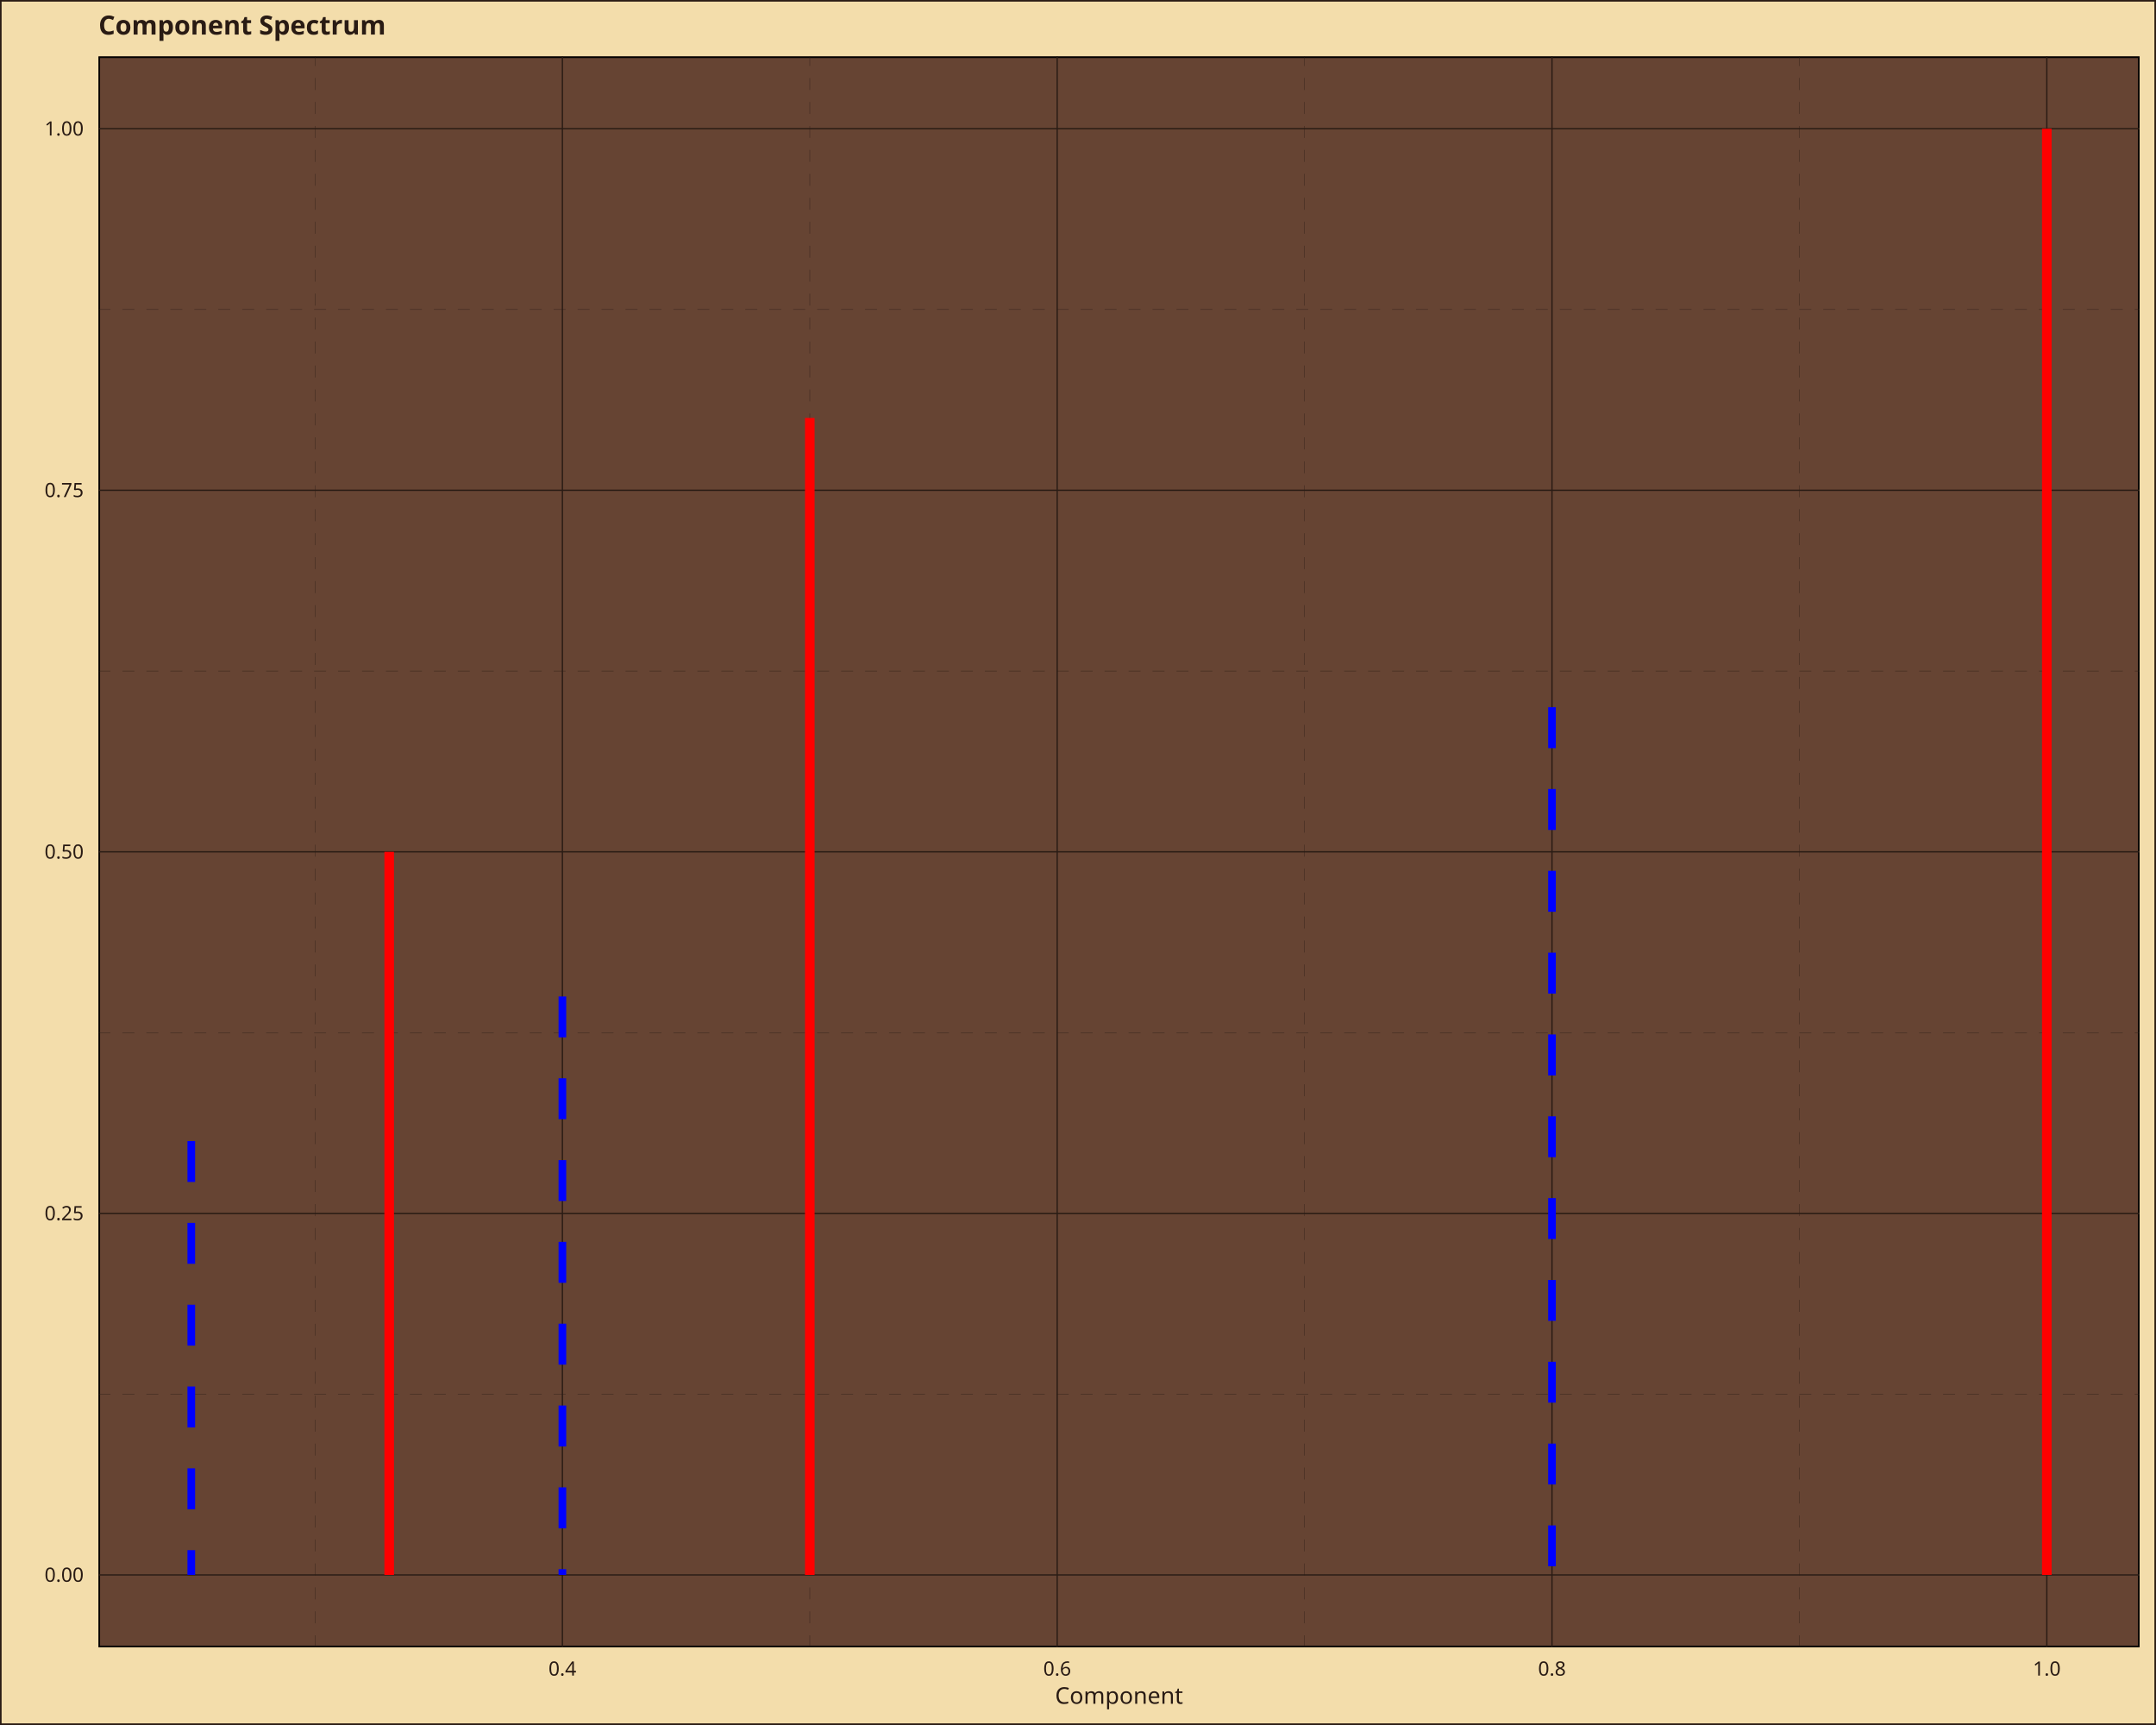
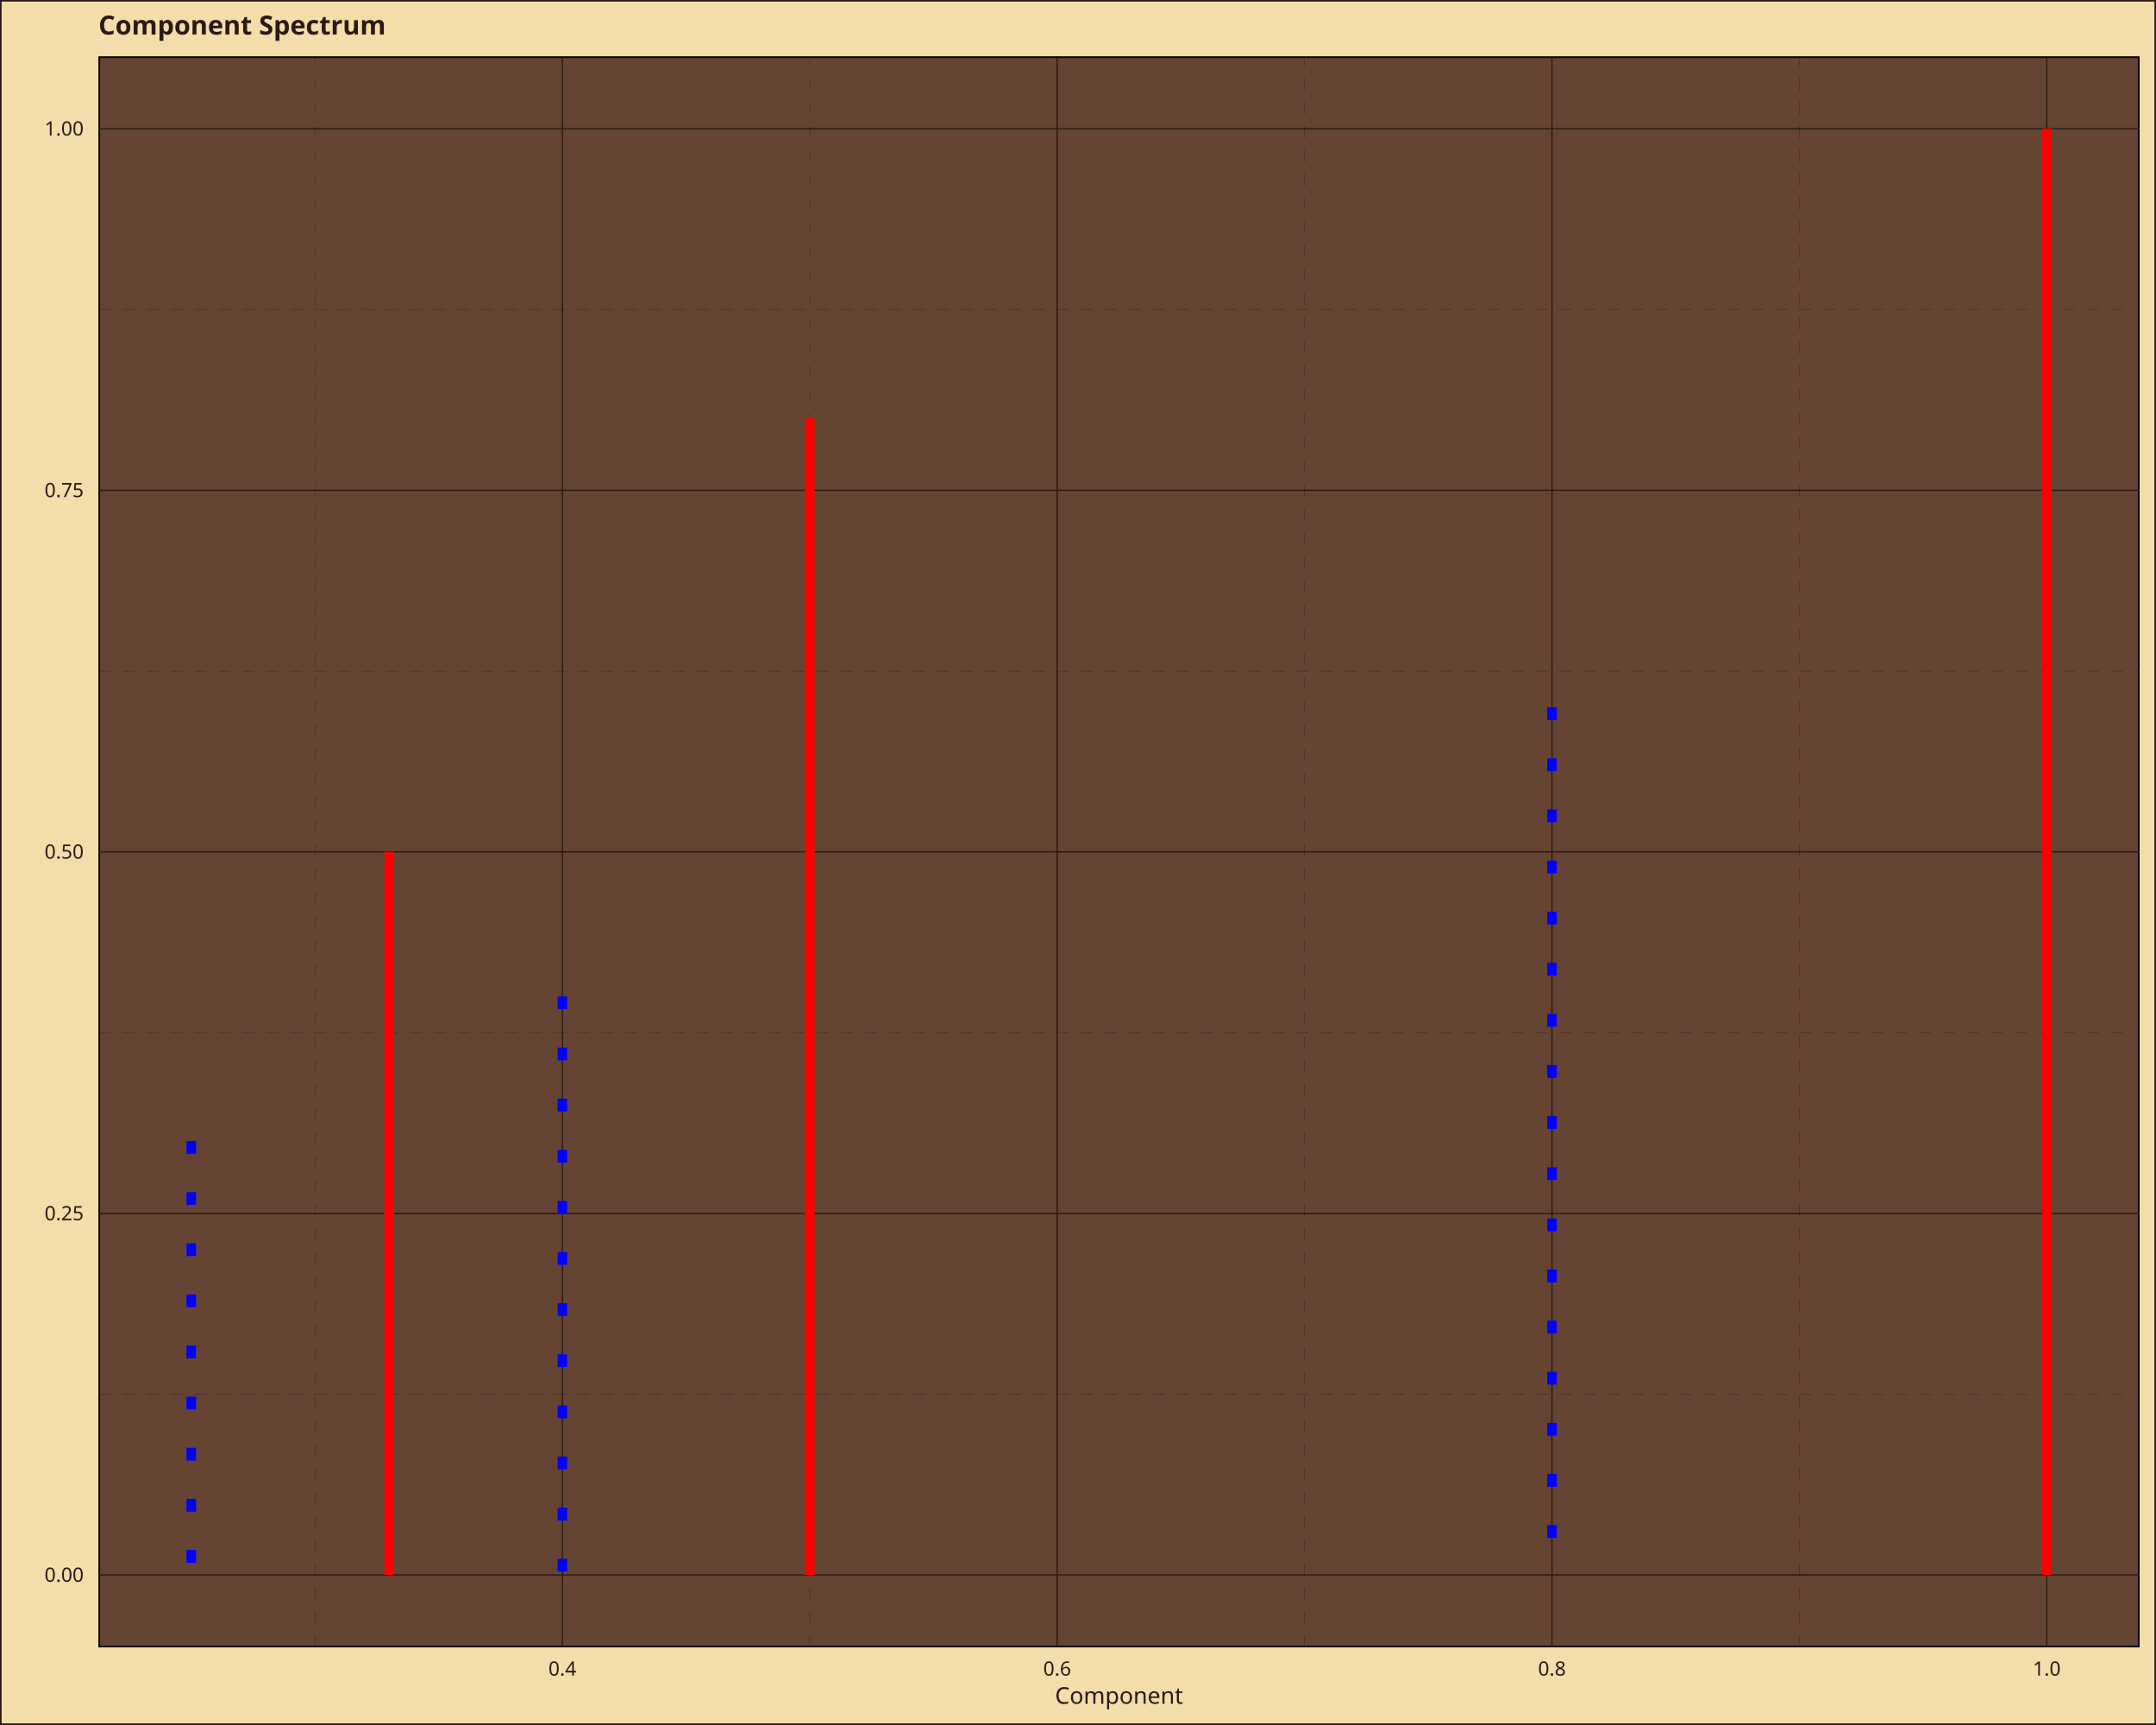
<svg xmlns="http://www.w3.org/2000/svg" class="svglite" data-engine-version="2.0" width="720.00pt" height="576.00pt" viewBox="0 0 720.00 576.00">
  <defs>
    <style type="text/css">
    .svglite line, .svglite polyline, .svglite polygon, .svglite path, .svglite rect, .svglite circle {
      fill: none;
      stroke: #000000;
      stroke-linecap: round;
      stroke-linejoin: round;
      stroke-miterlimit: 10.00;
    }
  </style>
  </defs>
  <rect width="100%" height="100%" style="stroke: none; fill: #FFFFFF;" />
  <defs>
    <clipPath id="cpMC4wMHw3MjAuMDB8MC4wMHw1NzYuMDA=">
      <rect x="0.00" y="0.00" width="720.00" height="576.00" />
    </clipPath>
  </defs>
  <g clip-path="url(#cpMC4wMHw3MjAuMDB8MC4wMHw1NzYuMDA=)">
    <rect x="0" y="0.00" width="720.00" height="576.00" style="stroke-width: 1.07; stroke: #291B14; fill: #F3DDAB;" />
  </g>
  <defs>
    <clipPath id="cpMzIuODl8NzE0LjUyfDE4Ljg0fDU1MC4wNA==">
      <rect x="32.89" y="18.84" width="681.63" height="531.20" />
    </clipPath>
  </defs>
  <g clip-path="url(#cpMzIuODl8NzE0LjUyfDE4Ljg0fDU1MC4wNA==)">
    <rect x="32.89" y="18.84" width="681.63" height="531.20" style="stroke-width: 1.07; fill: #664433;" />
    <polyline points="32.89,465.53 714.52,465.53 " style="stroke-width: 0.11; stroke: #291B14; stroke-dasharray: 4.00,4.00; stroke-linecap: butt;" />
    <polyline points="32.89,344.80 714.52,344.80 " style="stroke-width: 0.11; stroke: #291B14; stroke-dasharray: 4.00,4.00; stroke-linecap: butt;" />
    <polyline points="32.89,224.08 714.52,224.08 " style="stroke-width: 0.11; stroke: #291B14; stroke-dasharray: 4.00,4.00; stroke-linecap: butt;" />
    <polyline points="32.89,103.35 714.52,103.35 " style="stroke-width: 0.11; stroke: #291B14; stroke-dasharray: 4.00,4.00; stroke-linecap: butt;" />
    <polyline points="105.19,550.04 105.19,18.84 " style="stroke-width: 0.11; stroke: #291B14; stroke-dasharray: 4.00,4.00; stroke-linecap: butt;" />
    <polyline points="270.43,550.04 270.43,18.84 " style="stroke-width: 0.11; stroke: #291B14; stroke-dasharray: 4.00,4.00; stroke-linecap: butt;" />
    <polyline points="435.67,550.04 435.67,18.84 " style="stroke-width: 0.11; stroke: #291B14; stroke-dasharray: 4.00,4.00; stroke-linecap: butt;" />
    <polyline points="600.92,550.04 600.92,18.84 " style="stroke-width: 0.11; stroke: #291B14; stroke-dasharray: 4.00,4.00; stroke-linecap: butt;" />
    <polyline points="32.89,525.89 714.52,525.89 " style="stroke-width: 0.43; stroke: #291B14; stroke-linecap: butt;" />
    <polyline points="32.89,405.17 714.52,405.17 " style="stroke-width: 0.43; stroke: #291B14; stroke-linecap: butt;" />
    <polyline points="32.89,284.44 714.52,284.44 " style="stroke-width: 0.43; stroke: #291B14; stroke-linecap: butt;" />
    <polyline points="32.89,163.71 714.52,163.71 " style="stroke-width: 0.43; stroke: #291B14; stroke-linecap: butt;" />
    <polyline points="32.89,42.99 714.52,42.99 " style="stroke-width: 0.43; stroke: #291B14; stroke-linecap: butt;" />
    <polyline points="187.81,550.04 187.81,18.84 " style="stroke-width: 0.43; stroke: #291B14; stroke-linecap: butt;" />
    <polyline points="353.05,550.04 353.05,18.84 " style="stroke-width: 0.43; stroke: #291B14; stroke-linecap: butt;" />
    <polyline points="518.29,550.04 518.29,18.84 " style="stroke-width: 0.43; stroke: #291B14; stroke-linecap: butt;" />
    <polyline points="683.54,550.04 683.54,18.84 " style="stroke-width: 0.43; stroke: #291B14; stroke-linecap: butt;" />
    <line x1="129.97" y1="284.44" x2="129.97" y2="525.89" style="stroke-width: 3.20; stroke: #FF0000; stroke-linecap: butt;" />
    <line x1="270.43" y1="139.57" x2="270.43" y2="525.89" style="stroke-width: 3.20; stroke: #FF0000; stroke-linecap: butt;" />
    <line x1="683.54" y1="42.99" x2="683.54" y2="525.89" style="stroke-width: 3.20; stroke: #FF0000; stroke-linecap: butt;" />
-     <line x1="63.88" y1="381.02" x2="63.88" y2="525.89" style="stroke-width: 2.56; stroke: #0000FF; stroke-dasharray: 13.66,13.66; stroke-linecap: butt;" />
-     <line x1="187.81" y1="332.73" x2="187.81" y2="525.89" style="stroke-width: 2.56; stroke: #0000FF; stroke-dasharray: 13.66,13.66; stroke-linecap: butt;" />
-     <line x1="518.29" y1="236.15" x2="518.29" y2="525.89" style="stroke-width: 2.56; stroke: #0000FF; stroke-dasharray: 13.66,13.66; stroke-linecap: butt;" />
+     <line x1="63.88" y1="381.02" x2="63.88" y2="525.89" style="stroke-width: 3.20; stroke: #0000FF; stroke-dasharray: 4.27,12.80; stroke-linecap: butt;" />
+     <line x1="187.81" y1="332.73" x2="187.81" y2="525.89" style="stroke-width: 3.20; stroke: #0000FF; stroke-dasharray: 4.27,12.80; stroke-linecap: butt;" />
+     <line x1="518.29" y1="236.15" x2="518.29" y2="525.89" style="stroke-width: 3.20; stroke: #0000FF; stroke-dasharray: 4.27,12.80; stroke-linecap: butt;" />
  </g>
  <g clip-path="url(#cpMC4wMHw3MjAuMDB8MC4wMHw1NzYuMDA=)">
    <text x="27.96" y="528.17" text-anchor="end" style="font-size: 6.60px; fill: #291B14; font-family: sans;" textLength="12.85px" lengthAdjust="spacingAndGlyphs">0.00</text>
    <text x="27.96" y="407.44" text-anchor="end" style="font-size: 6.60px; fill: #291B14; font-family: sans;" textLength="12.85px" lengthAdjust="spacingAndGlyphs">0.25</text>
    <text x="27.96" y="286.71" text-anchor="end" style="font-size: 6.60px; fill: #291B14; font-family: sans;" textLength="12.85px" lengthAdjust="spacingAndGlyphs">0.50</text>
    <text x="27.96" y="165.99" text-anchor="end" style="font-size: 6.60px; fill: #291B14; font-family: sans;" textLength="12.85px" lengthAdjust="spacingAndGlyphs">0.75</text>
    <text x="27.96" y="45.26" text-anchor="end" style="font-size: 6.60px; fill: #291B14; font-family: sans;" textLength="12.85px" lengthAdjust="spacingAndGlyphs">1.00</text>
    <text x="187.81" y="559.51" text-anchor="middle" style="font-size: 6.60px; fill: #291B14; font-family: sans;" textLength="9.18px" lengthAdjust="spacingAndGlyphs">0.4</text>
    <text x="353.05" y="559.51" text-anchor="middle" style="font-size: 6.60px; fill: #291B14; font-family: sans;" textLength="9.18px" lengthAdjust="spacingAndGlyphs">0.6</text>
    <text x="518.29" y="559.51" text-anchor="middle" style="font-size: 6.60px; fill: #291B14; font-family: sans;" textLength="9.18px" lengthAdjust="spacingAndGlyphs">0.8</text>
    <text x="683.54" y="559.51" text-anchor="middle" style="font-size: 6.60px; fill: #291B14; font-family: sans;" textLength="9.18px" lengthAdjust="spacingAndGlyphs">1.0</text>
    <text x="373.71" y="568.92" text-anchor="middle" style="font-size: 7.70px; fill: #291B14; font-family: sans;" textLength="39.82px" lengthAdjust="spacingAndGlyphs">Component</text>
    <text x="32.89" y="11.54" style="font-size: 8.80px; font-weight: bold; fill: #291B14; font-family: sans;" textLength="85.62px" lengthAdjust="spacingAndGlyphs">Component Spectrum</text>
  </g>
</svg>
